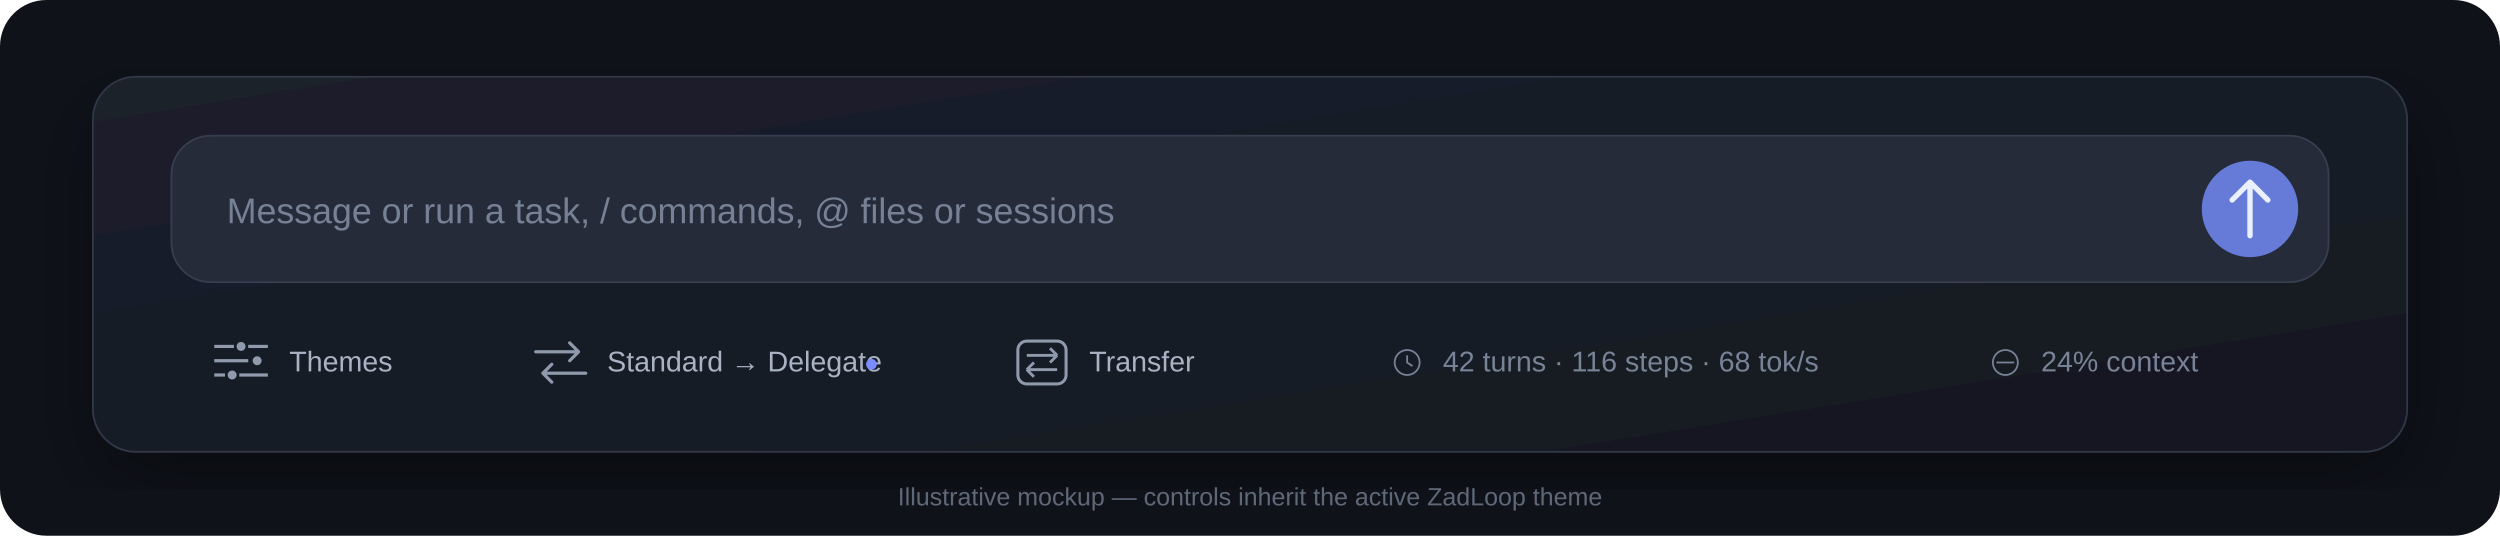
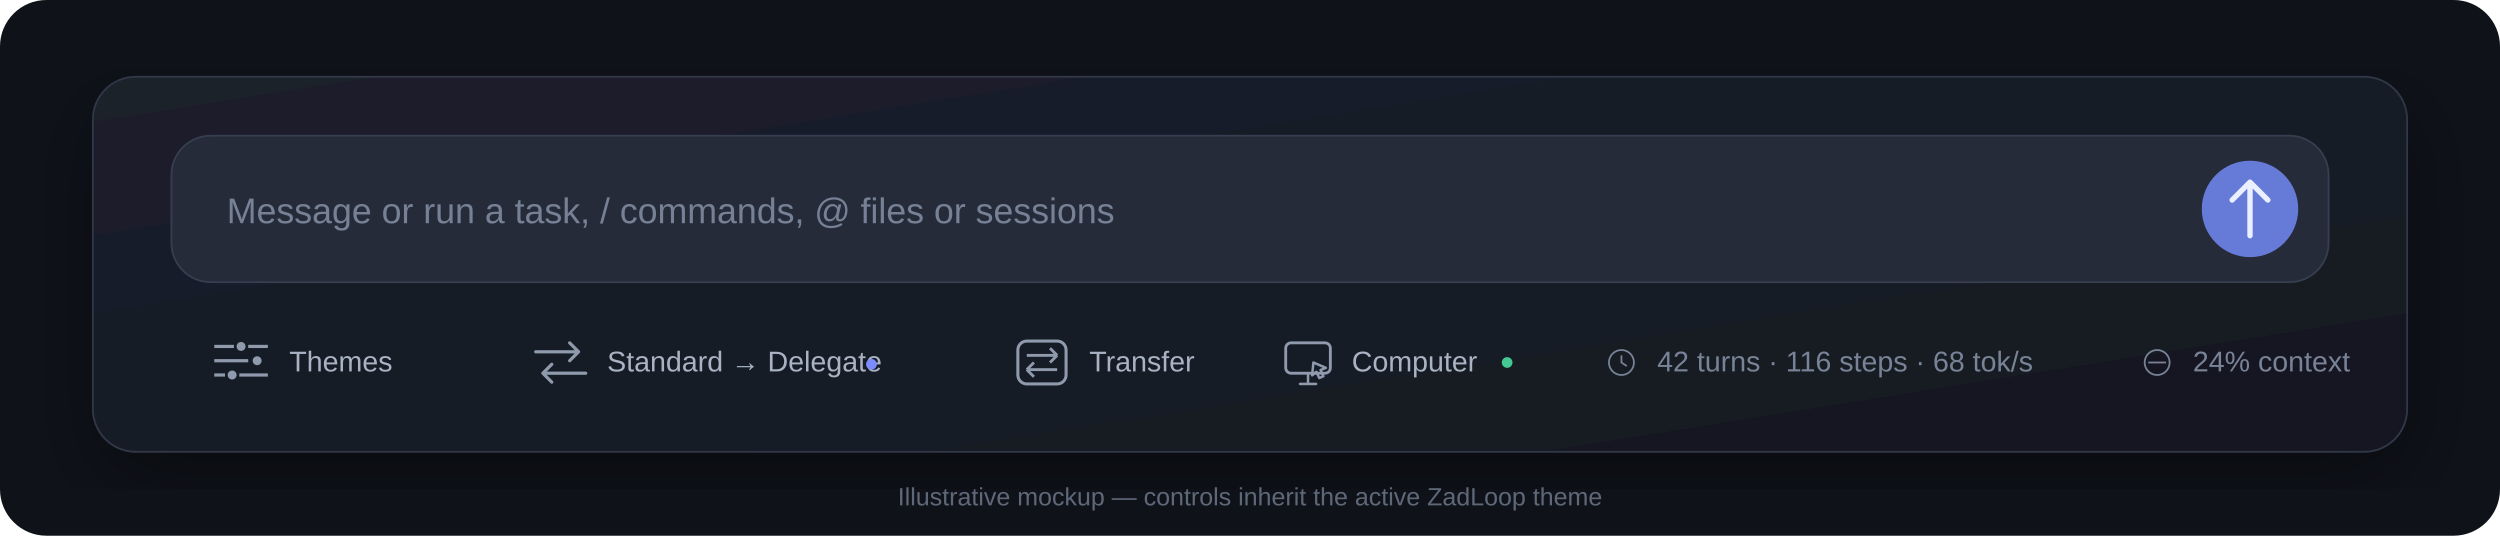
<svg xmlns="http://www.w3.org/2000/svg" width="1400" height="300" viewBox="0 0 1400 300" role="img" aria-labelledby="title desc">
  <defs>
    <linearGradient id="panel" x1="0" y1="0" x2="1" y2="1">
      <stop stop-color="#1b202c" />
      <stop offset="1" stop-color="#141821" />
    </linearGradient>
    <filter id="s">
      <feDropShadow dy="16" stdDeviation="22" flood-opacity=".35" />
    </filter>
  </defs>
  <rect width="1400" height="300" rx="26" fill="#0f1219" />
  <rect x="52" y="43" width="1296" height="210" rx="24" fill="url(#panel)" stroke="#303747" filter="url(#s)" />
  <rect x="96" y="76" width="1208" height="82" rx="22" fill="#252b38" stroke="#363e50" />
  <text x="127" y="125" fill="#768195" font-family="Segoe UI,Arial,sans-serif" font-size="20">Message or run a task, / commands, @ files or sessions</text>
  <circle cx="1260" cy="117" r="27" fill="#667bd7" />
  <path d="M1260 132V102m0 0-10 10m10-10 10 10" stroke="#eaf0ff" stroke-width="3" fill="none" stroke-linecap="round" stroke-linejoin="round" />
  <g transform="translate(120 191)" font-family="Segoe UI,Arial,sans-serif" font-size="16" fill="#aab3c3">
    <g>
      <path d="M0 3h11m8 0h11M0 11h19m11 0h0M0 19h6m8 0h16" stroke="#8f9bad" stroke-width="1.8" />
      <circle cx="15" cy="3" r="2.5" fill="#8f9bad" />
      <circle cx="24" cy="11" r="2.5" fill="#8f9bad" />
      <circle cx="10" cy="19" r="2.5" fill="#8f9bad" />
      <text x="42" y="17">Themes</text>
    </g>
    <g transform="translate(180)">
      <path d="M0 6h24m0 0-5-5m5 5-5 5M28 18H4m0 0 5 5m-5-5 5-5" stroke="#8f9bad" stroke-width="1.8" fill="none" stroke-linecap="round" />
      <text x="40" y="17">Standard → Delegate</text>
      <circle cx="188" cy="13" r="3" fill="#7c8cff" />
    </g>
    <g transform="translate(450)">
      <rect x="0" y="0" width="27" height="24" rx="5" fill="none" stroke="#8f9bad" stroke-width="1.7" />
      <path d="M5 8h17m0 0-4-4m4 4-4 4M22 16H5m0 0 4-4m-4 4 4 4" stroke="#8f9bad" stroke-width="1.6" fill="none" />
      <text x="40" y="17">Transfer</text>
    </g>
-     <g transform="translate(660)" fill="#788397">
+     <g transform="translate(600)">
+       <rect x="0" y="1" width="25" height="17" rx="3" fill="none" stroke="#8f9bad" stroke-width="1.6" />
+       <path d="M8 24h9M12.5 18v6m3-12 7 3-3 1.2 1.6 3.5-2.3 1-1.6-3.5-2.4 2z" fill="none" stroke="#8f9bad" stroke-width="1.4" stroke-linecap="round" stroke-linejoin="round" />
+       <text x="37" y="17">Computer</text>
+       <circle cx="124" cy="12" r="3" fill="#45c992" />
+     </g>
+     <g transform="translate(780)" fill="#788397">
      <circle cx="8" cy="12" r="7" fill="none" stroke="#788397" />
      <path d="M8 8v4l3 2" stroke="#788397" fill="none" />
      <text x="28" y="17">42 turns · 116 steps · 68 tok/s</text>
    </g>
-     <g transform="translate(995)" fill="#788397">
+     <g transform="translate(1080)" fill="#788397">
      <circle cx="8" cy="12" r="7" fill="none" stroke="#788397" />
      <path d="M3 12h10" stroke="#788397" />
      <text x="28" y="17">24% context</text>
    </g>
  </g>
  <text x="700" y="283" text-anchor="middle" fill="#5f6879" font-family="Segoe UI,Arial,sans-serif" font-size="14">Illustrative mockup — controls inherit the active ZadLoop theme</text>
</svg>
